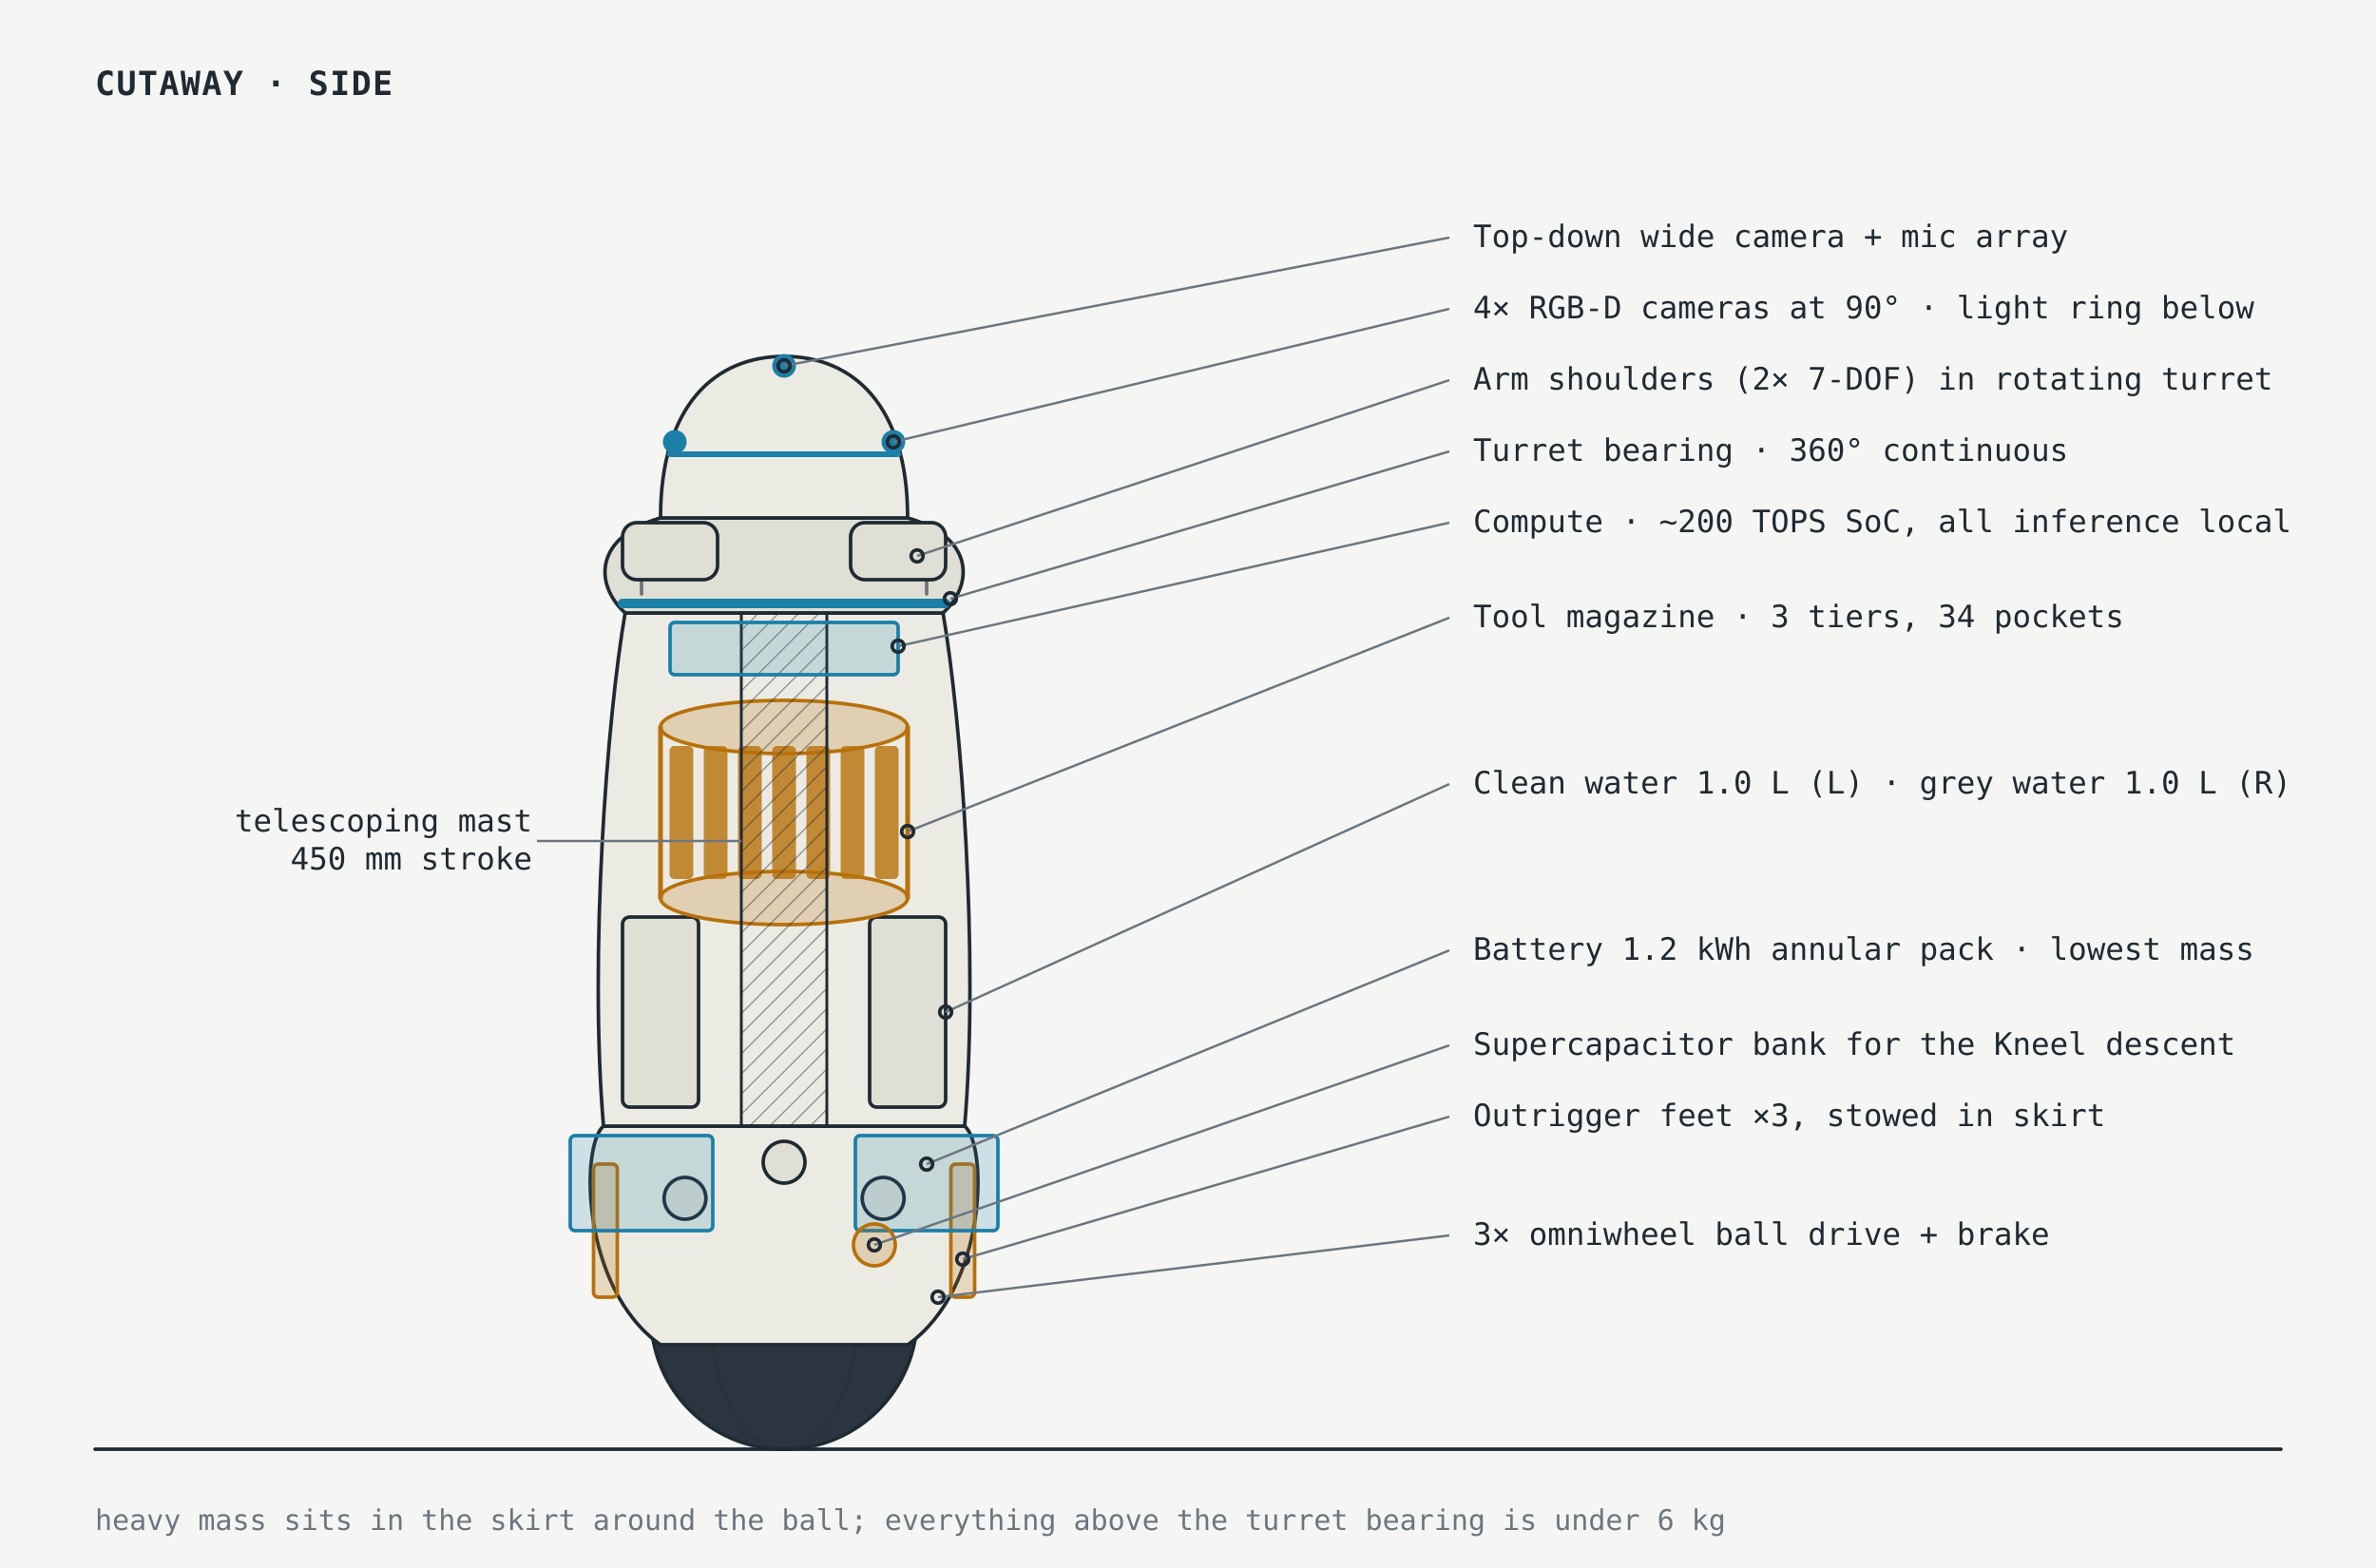
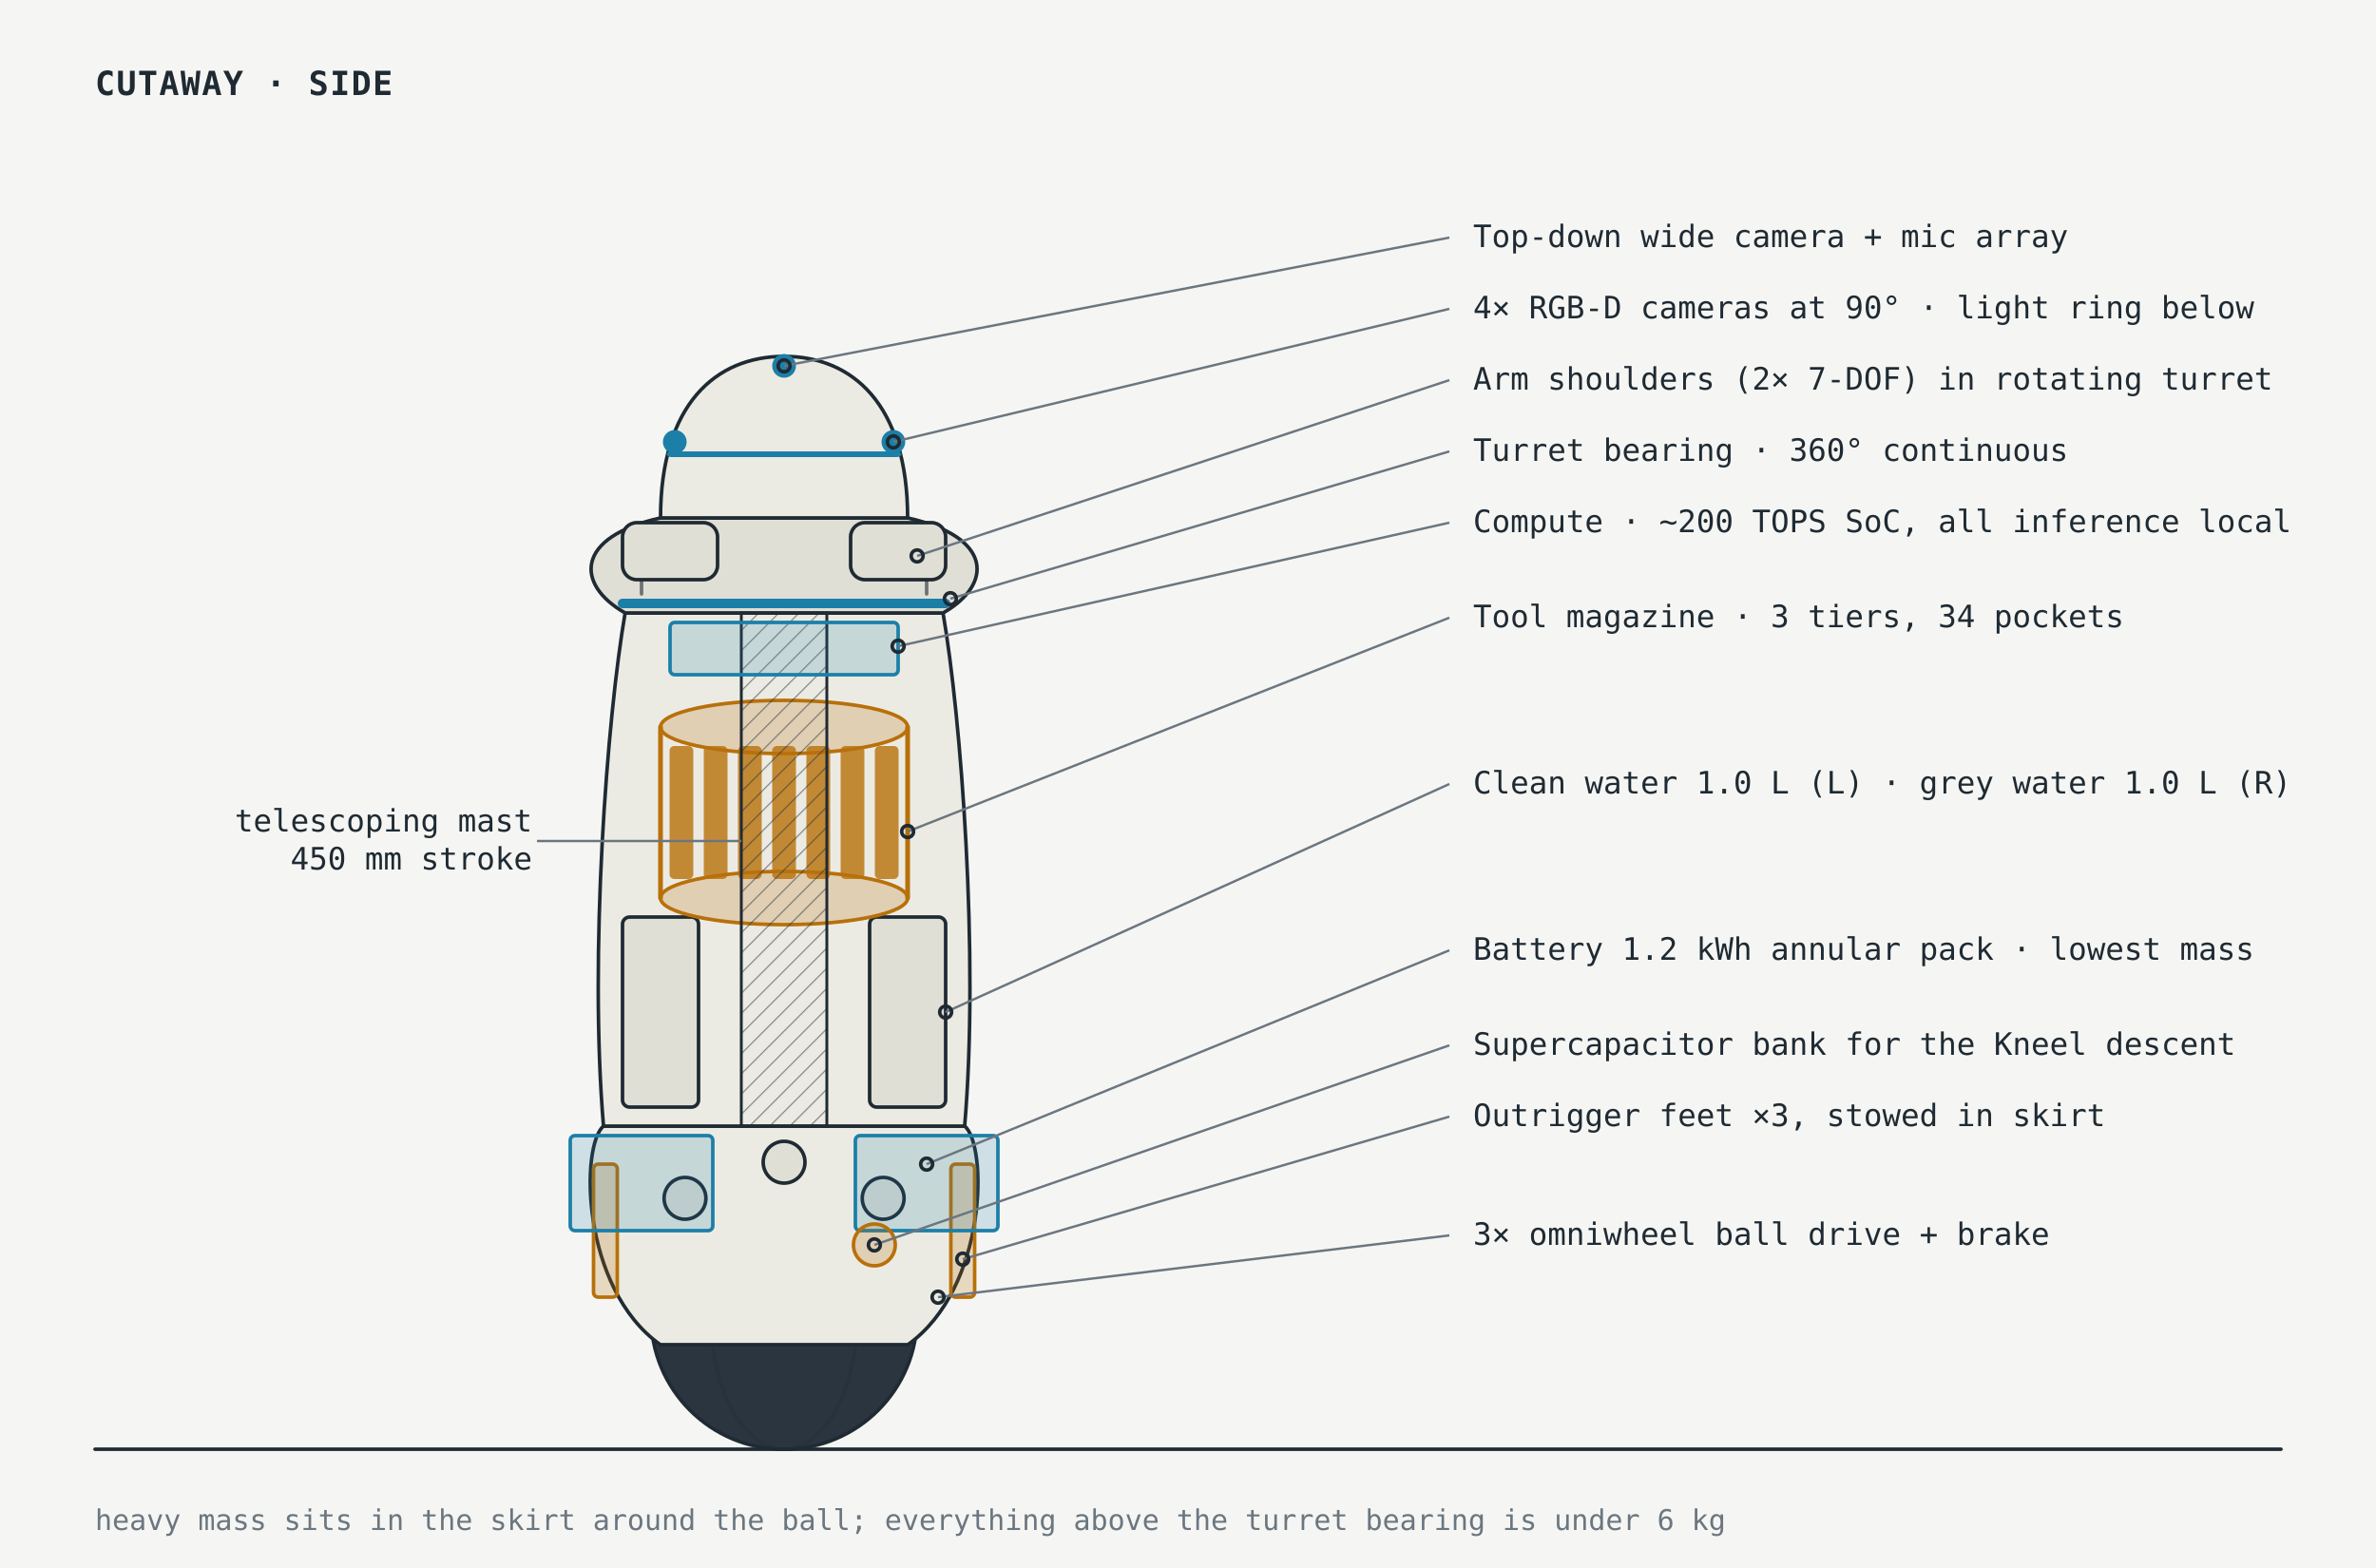
<svg xmlns="http://www.w3.org/2000/svg" viewBox="0 0 1000 660" width="1000" height="660" role="img" aria-label="Cutaway of the body showing the omniwheel ball drive and battery low in the skirt, water tanks and tool carousel mid-body, telescoping mast, arm turret and sensor crown">
  <style>
  svg { color:#1F2A33; font-family: "IBM Plex Mono", ui-monospace, Menlo, monospace; }
  .paper { fill:#F5F6F3; }
  .ink { fill:none; stroke:currentColor; stroke-width:1.5; stroke-linejoin:round; stroke-linecap:round; }
  .ink2 { fill:none; stroke:currentColor; stroke-width:2.2; stroke-linejoin:round; stroke-linecap:round; }
  .shell { fill:#ECEBE3; stroke:currentColor; stroke-width:1.5; stroke-linejoin:round; }
  .shell2 { fill:#E0DFD5; stroke:currentColor; stroke-width:1.5; stroke-linejoin:round; }
  .ball { fill:#2B3540; stroke:currentColor; stroke-width:1.5; }
  .hi { fill:#1C7FA8; stroke:none; }
  .hiink { fill:none; stroke:#1C7FA8; stroke-width:2; stroke-linecap:round; stroke-linejoin:round; }
  .hifill { fill:#1C7FA8; fill-opacity:0.18; stroke:#1C7FA8; stroke-width:1.5; }
  .amb { fill:#B8700A; stroke:none; }
  .ambink { fill:none; stroke:#B8700A; stroke-width:2; stroke-linecap:round; stroke-linejoin:round; }
  .ambfill { fill:#B8700A; fill-opacity:0.22; stroke:#B8700A; stroke-width:1.5; }
  .dim { fill:none; stroke:#6B7680; stroke-width:1; }
  .dimt { fill:#6B7680; font-size:12px; }
  .lbl { fill:currentColor; font-size:13px; }
  .lblb { fill:currentColor; font-size:13px; font-weight:600; }
  .cap { fill:currentColor; font-size:14px; font-weight:600; letter-spacing:0.04em; }
  .muted { fill:#6B7680; font-size:12px; }
  .grid { stroke:#D2D6D0; stroke-width:1; }
  .ghost { fill:none; stroke:currentColor; stroke-width:1.2; stroke-dasharray:4 4; opacity:0.55; }
  .hatch { fill:url(#hatch); stroke:currentColor; stroke-width:1.2; }
  .bar-h { fill:#1C7FA8; }
  .bar-r { fill:#B8700A; }
  .bar-idle { fill:#D2D6D0; }
</style>
  <defs>
    <marker id="arr" viewBox="0 0 10 10" refX="9" refY="5" markerWidth="8" markerHeight="8" orient="auto-start-reverse">
      <path d="M0,0 L10,5 L0,10 z" fill="currentColor" />
    </marker>
    <marker id="dimarr" viewBox="0 0 10 10" refX="5" refY="5" markerWidth="7" markerHeight="7" orient="auto-start-reverse">
      <path d="M0,0 L10,5 L0,10 z" fill="#6B7680" />
    </marker>
    <pattern id="hatch" width="6" height="6" patternUnits="userSpaceOnUse" patternTransform="rotate(45)">
      <line x1="0" y1="0" x2="0" y2="6" stroke="currentColor" stroke-width="1" opacity="0.5" />
    </pattern>
  </defs>
  <rect class="paper" x="0" y="0" width="1000" height="660" />
  <line class="ink" x1="40" y1="610" x2="960" y2="610" />
  <circle class="ball" cx="330.0" cy="554.0" r="56.0" />
  <ellipse class="ink" cx="330.0" cy="554.0" rx="30.8" ry="56.0" opacity="0.35" />
  <path class="shell" d="M277.9,566.0 C244.3,542.0 244.3,482.0 254.0,474.0 L406.0,474.0 C415.7,482.0 415.7,542.0 382.1,566.0 Z" />
  <path class="shell" d="M254.0,474.0 C247.9,402.0 255.5,302.0 263.1,258.0 L396.9,258.0 C404.5,302.0 412.1,402.0 406.0,474.0 Z" />
-   <path class="shell2" d="M263.1,258.0 C250.0,246.0 250.0,226.0 278.0,218.0 L382.0,218.0 C410.0,226.0 410.0,246.0 396.9,258.0 Z" />
+   <path class="shell2" d="M263.1,258.0 C242.0,246.0 242.0,226.0 278.0,218.0 L382.0,218.0 C418.0,226.0 418.0,246.0 396.9,258.0 Z" />
  <path class="shell" d="M278.0,218.0 C278.0,170.0 301.4,150.0 330.0,150.0 C358.6,150.0 382.0,170.0 382.0,218.0 Z" />
  <rect class="hi" x="280.6" y="190.0" width="98.8" height="2.4" rx="2" />
  <path class="ink" d="M270.0,250.0 L270.0,226.0" opacity="0.6" />
  <path class="ink" d="M390.0,250.0 L390.0,226.0" opacity="0.6" />
  <circle class="shell2" cx="371.7" cy="504.4" r="8.8" />
  <circle class="shell2" cx="288.3" cy="504.4" r="8.8" />
  <circle class="shell2" cx="330.0" cy="489.2" r="8.8" />
  <rect class="ambfill" x="249.8" y="490.0" width="10" height="56.0" rx="2" />
  <rect class="ambfill" x="400.2" y="490.0" width="10" height="56.0" rx="2" />
  <rect class="hifill" x="240.0" y="478.0" width="60" height="40.0" rx="2" />
  <rect class="hifill" x="360.0" y="478.0" width="60" height="40.0" rx="2" />
  <rect class="shell2" x="262.0" y="386.0" width="32.0" height="80.0" rx="3" />
  <rect class="shell2" x="366.0" y="386.0" width="32.0" height="80.0" rx="3" />
  <ellipse class="ambfill" cx="330.0" cy="306.0" rx="52.0" ry="11.2" />
  <path class="ambink" d="M278.0,306.0 L278.0,378.0 M382.0,306.0 L382.0,378.0" />
  <ellipse class="ambfill" cx="330.0" cy="378.0" rx="52.0" ry="11.2" />
  <rect class="amb" x="281.8" y="314.0" width="10" height="56.0" rx="2" opacity="0.8" />
  <rect class="amb" x="296.2" y="314.0" width="10" height="56.0" rx="2" opacity="0.8" />
  <rect class="amb" x="310.6" y="314.0" width="10" height="56.0" rx="2" opacity="0.8" />
  <rect class="amb" x="325.0" y="314.0" width="10" height="56.0" rx="2" opacity="0.8" />
  <rect class="amb" x="339.4" y="314.0" width="10" height="56.0" rx="2" opacity="0.8" />
  <rect class="amb" x="353.8" y="314.0" width="10" height="56.0" rx="2" opacity="0.8" />
  <rect class="amb" x="368.2" y="314.0" width="10" height="56.0" rx="2" opacity="0.8" />
  <rect class="hatch" x="312.0" y="258.0" width="36.0" height="216.0" />
  <rect class="hifill" x="282.0" y="262.0" width="96.0" height="22.0" rx="2" />
  <rect class="hi" x="260.0" y="252.0" width="140.0" height="4.0" rx="2" />
  <rect class="shell2" x="262.0" y="220.0" width="40" height="24.0" rx="6" />
  <rect class="shell2" x="358.0" y="220.0" width="40" height="24.0" rx="6" />
  <circle class="hi" cx="284.0" cy="186.0" r="5" />
  <circle class="hi" cx="376.0" cy="186.0" r="5" />
  <circle class="hi" cx="330.0" cy="154.0" r="5" />
  <circle class="ambfill" cx="368.0" cy="524.0" r="8.8" />
  <line class="dim" x1="330.0" y1="154.0" x2="610" y2="100.0" />
  <circle class="ink" cx="330.0" cy="154.0" r="2.5" fill="currentColor" />
  <text class="lbl" x="620" y="104">Top-down wide camera + mic array</text>
  <line class="dim" x1="376.0" y1="186.0" x2="610" y2="130.0" />
  <circle class="ink" cx="376.0" cy="186.0" r="2.5" fill="currentColor" />
  <text class="lbl" x="620" y="134">4× RGB-D cameras at 90° · light ring below</text>
  <line class="dim" x1="386.0" y1="234.0" x2="610" y2="160.0" />
  <circle class="ink" cx="386.0" cy="234.0" r="2.5" fill="currentColor" />
  <text class="lbl" x="620" y="164">Arm shoulders (2× 7-DOF) in rotating turret</text>
  <line class="dim" x1="400.0" y1="252.0" x2="610" y2="190.0" />
  <circle class="ink" cx="400.0" cy="252.0" r="2.5" fill="currentColor" />
  <text class="lbl" x="620" y="194">Turret bearing · 360° continuous</text>
  <line class="dim" x1="378.0" y1="272.0" x2="610" y2="220.0" />
  <circle class="ink" cx="378.0" cy="272.0" r="2.5" fill="currentColor" />
  <text class="lbl" x="620" y="224">Compute · ~200 TOPS SoC, all inference local</text>
  <line class="dim" x1="382.0" y1="350.0" x2="610" y2="260.0" />
  <circle class="ink" cx="382.0" cy="350.0" r="2.5" fill="currentColor" />
  <text class="lbl" x="620" y="264">Tool magazine · 3 tiers, 34 pockets</text>
  <line class="dim" x1="398.0" y1="426.0" x2="610" y2="330.0" />
  <circle class="ink" cx="398.0" cy="426.0" r="2.5" fill="currentColor" />
  <text class="lbl" x="620" y="334">Clean water 1.0 L (L) · grey water 1.0 L (R)</text>
  <line class="dim" x1="390.0" y1="490.0" x2="610" y2="400.0" />
  <circle class="ink" cx="390.0" cy="490.0" r="2.5" fill="currentColor" />
  <text class="lbl" x="620" y="404">Battery 1.2 kWh annular pack · lowest mass</text>
  <line class="dim" x1="368.0" y1="524.0" x2="610" y2="440.0" />
  <circle class="ink" cx="368.0" cy="524.0" r="2.5" fill="currentColor" />
  <text class="lbl" x="620" y="444">Supercapacitor bank for the Kneel descent</text>
  <line class="dim" x1="405.2" y1="530.0" x2="610" y2="470.0" />
  <circle class="ink" cx="405.2" cy="530.0" r="2.5" fill="currentColor" />
  <text class="lbl" x="620" y="474">Outrigger feet ×3, stowed in skirt</text>
  <line class="dim" x1="394.8" y1="546.0" x2="610" y2="520.0" />
  <circle class="ink" cx="394.8" cy="546.0" r="2.5" fill="currentColor" />
  <text class="lbl" x="620" y="524">3× omniwheel ball drive + brake</text>
  <line class="dim" x1="312.0" y1="354.0" x2="226.0" y2="354.0" />
  <text class="lbl" x="224.0" y="350.0" text-anchor="end">telescoping mast</text>
  <text class="lbl" x="224.0" y="366.0" text-anchor="end">450 mm stroke</text>
  <text class="cap" x="40" y="40">CUTAWAY · SIDE</text>
  <text class="muted" x="40" y="644">heavy mass sits in the skirt around the ball; everything above the turret bearing is under 6 kg</text>
</svg>
